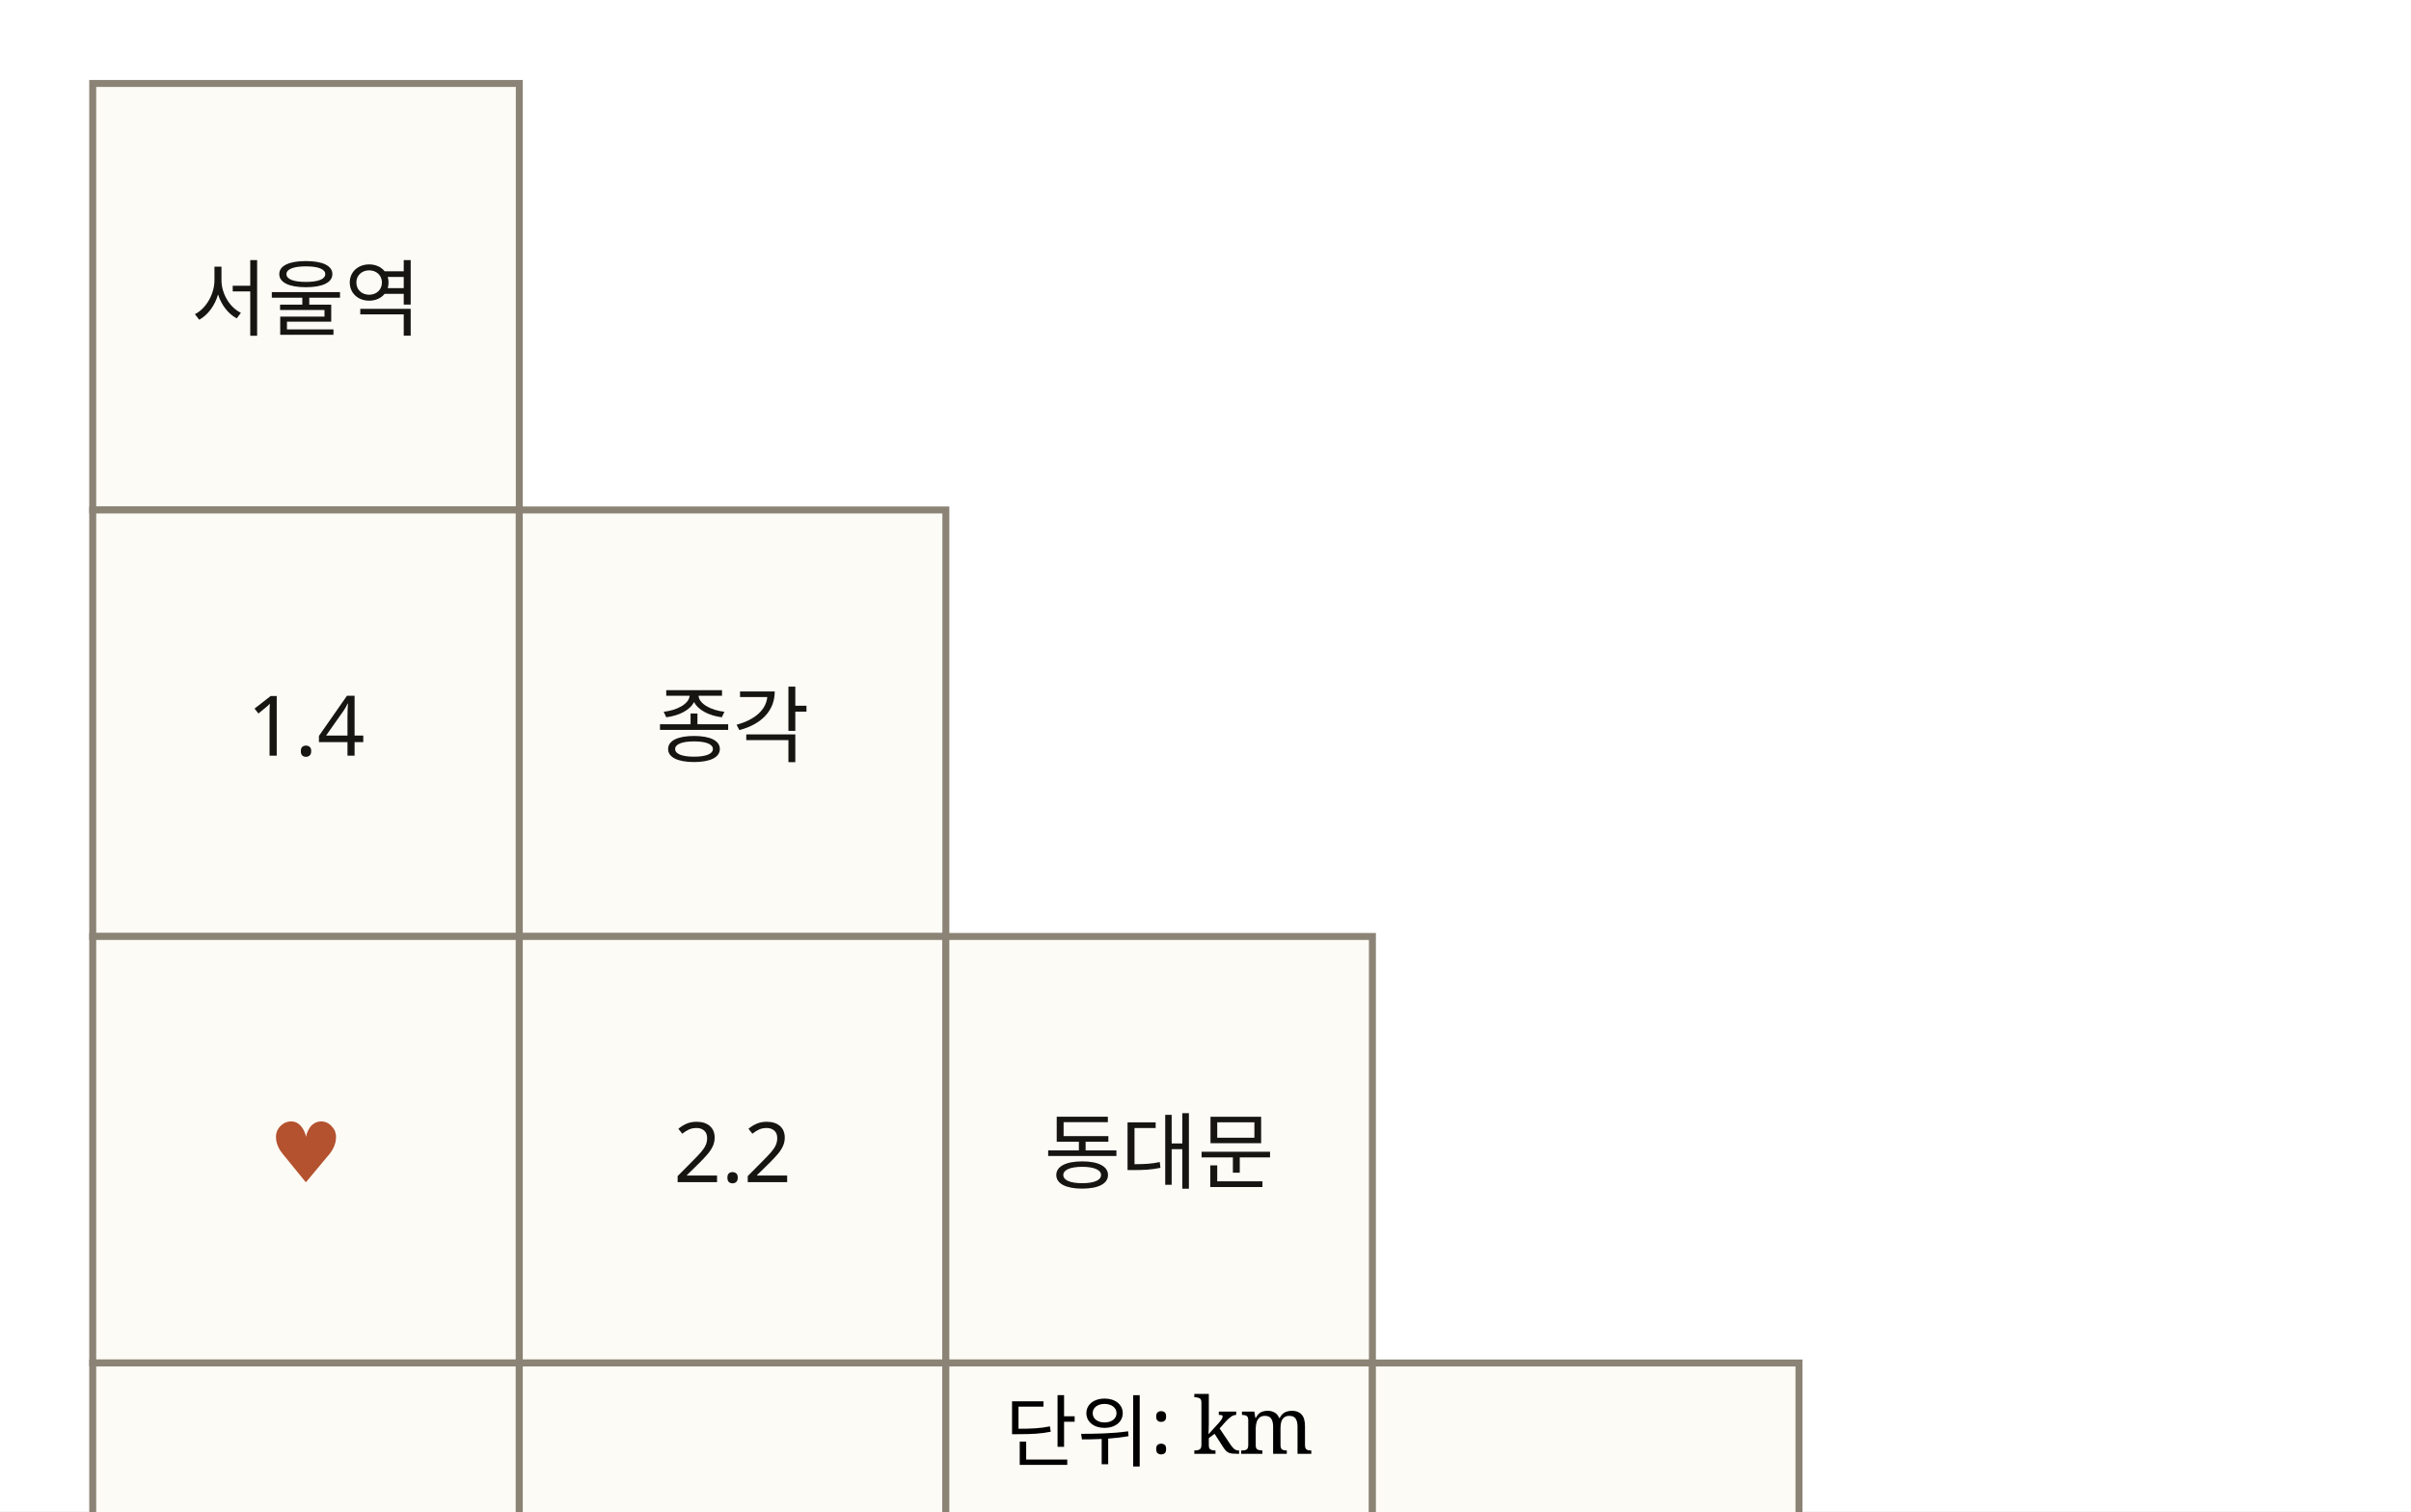
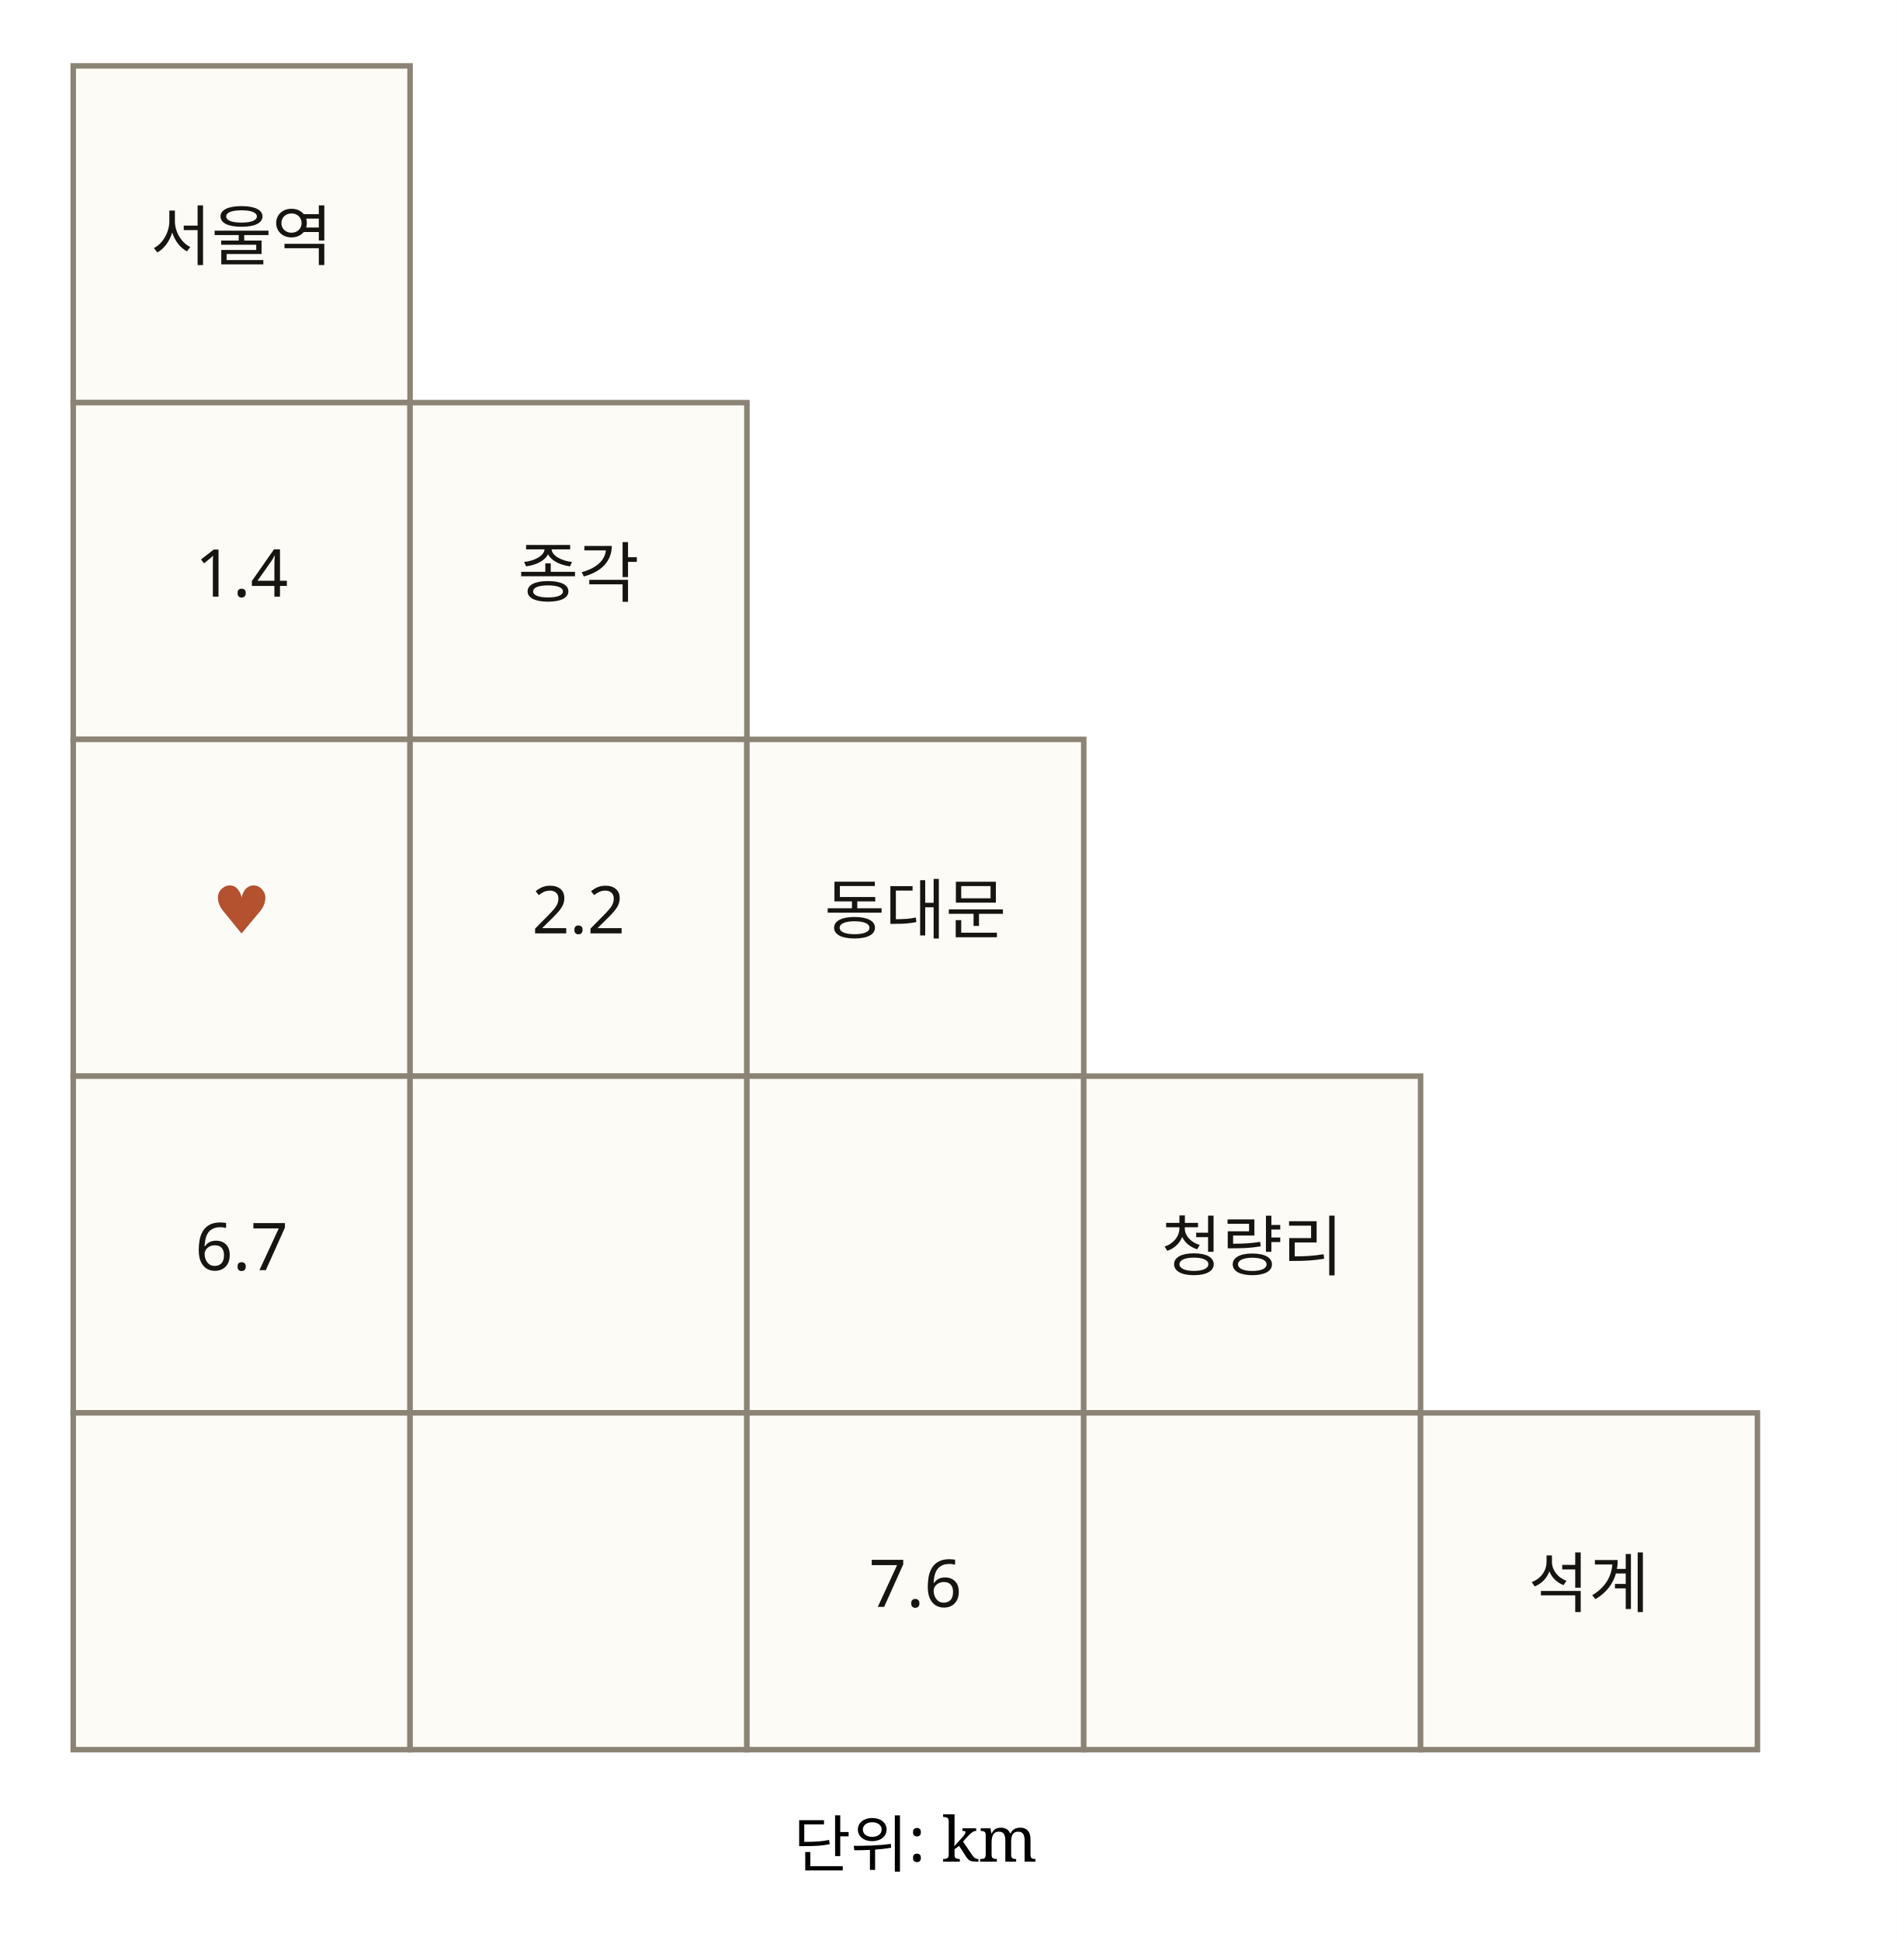
- <svg xmlns="http://www.w3.org/2000/svg" width="520" height="326" viewBox="0 0 520 326">
+ <svg xmlns="http://www.w3.org/2000/svg" width="520" height="530" viewBox="0 0 520 530">
  <rect width="100%" height="100%" fill="white" />
  <rect x="20" y="18" width="92" height="92" fill="#fdfbf5" stroke="#8b8375" stroke-width="1.5" />
  <text x="66.0" y="71.0" text-anchor="middle" font-family="sans-serif" font-size="18" fill="#171512">서울역</text>
  <rect x="20" y="110" width="92" height="92" fill="#fdfbf5" stroke="#8b8375" stroke-width="1.5" />
  <text x="66.0" y="163.0" text-anchor="middle" font-family="sans-serif" font-size="18" fill="#171512">1.4</text>
  <rect x="112" y="110" width="92" height="92" fill="#fdfbf5" stroke="#8b8375" stroke-width="1.5" />
  <text x="158.0" y="163.0" text-anchor="middle" font-family="sans-serif" font-size="18" fill="#171512">종각</text>
  <rect x="20" y="202" width="92" height="92" fill="#fdfbf5" stroke="#8b8375" stroke-width="1.5" />
  <text x="66.0" y="255.0" text-anchor="middle" font-family="sans-serif" font-size="18" fill="#b4512e">♥</text>
  <rect x="112" y="202" width="92" height="92" fill="#fdfbf5" stroke="#8b8375" stroke-width="1.5" />
  <text x="158.0" y="255.0" text-anchor="middle" font-family="sans-serif" font-size="18" fill="#171512">2.2</text>
  <rect x="204" y="202" width="92" height="92" fill="#fdfbf5" stroke="#8b8375" stroke-width="1.5" />
  <text x="250.0" y="255.0" text-anchor="middle" font-family="sans-serif" font-size="18" fill="#171512">동대문</text>
  <rect x="20" y="294" width="92" height="92" fill="#fdfbf5" stroke="#8b8375" stroke-width="1.5" />
  <text x="66.0" y="347.0" text-anchor="middle" font-family="sans-serif" font-size="18" fill="#171512">6.7</text>
  <rect x="112" y="294" width="92" height="92" fill="#fdfbf5" stroke="#8b8375" stroke-width="1.5" />
  <text x="158.0" y="347.0" text-anchor="middle" font-family="sans-serif" font-size="18" fill="#171512" />
  <rect x="204" y="294" width="92" height="92" fill="#fdfbf5" stroke="#8b8375" stroke-width="1.5" />
  <text x="250.0" y="347.0" text-anchor="middle" font-family="sans-serif" font-size="18" fill="#171512" />
  <rect x="296" y="294" width="92" height="92" fill="#fdfbf5" stroke="#8b8375" stroke-width="1.5" />
  <text x="342.0" y="347.0" text-anchor="middle" font-family="sans-serif" font-size="18" fill="#171512">청량리</text>
  <rect x="20" y="386" width="92" height="92" fill="#fdfbf5" stroke="#8b8375" stroke-width="1.5" />
  <text x="66.0" y="439.0" text-anchor="middle" font-family="sans-serif" font-size="18" fill="#171512" />
  <rect x="112" y="386" width="92" height="92" fill="#fdfbf5" stroke="#8b8375" stroke-width="1.5" />
  <text x="158.0" y="439.0" text-anchor="middle" font-family="sans-serif" font-size="18" fill="#171512" />
  <rect x="204" y="386" width="92" height="92" fill="#fdfbf5" stroke="#8b8375" stroke-width="1.5" />
  <text x="250.0" y="439.0" text-anchor="middle" font-family="sans-serif" font-size="18" fill="#171512">7.6</text>
  <rect x="296" y="386" width="92" height="92" fill="#fdfbf5" stroke="#8b8375" stroke-width="1.5" />
  <text x="342.0" y="439.0" text-anchor="middle" font-family="sans-serif" font-size="18" fill="#171512" />
  <rect x="388" y="386" width="92" height="92" fill="#fdfbf5" stroke="#8b8375" stroke-width="1.5" />
  <text x="434.0" y="439.0" text-anchor="middle" font-family="sans-serif" font-size="18" fill="#171512">석계</text>
-   <text x="250" y="315" text-anchor="middle" font-family="serif" font-size="17">단위: km</text>
+   <text x="250" y="510" text-anchor="middle" font-family="serif" font-size="17">단위: km</text>
</svg>
